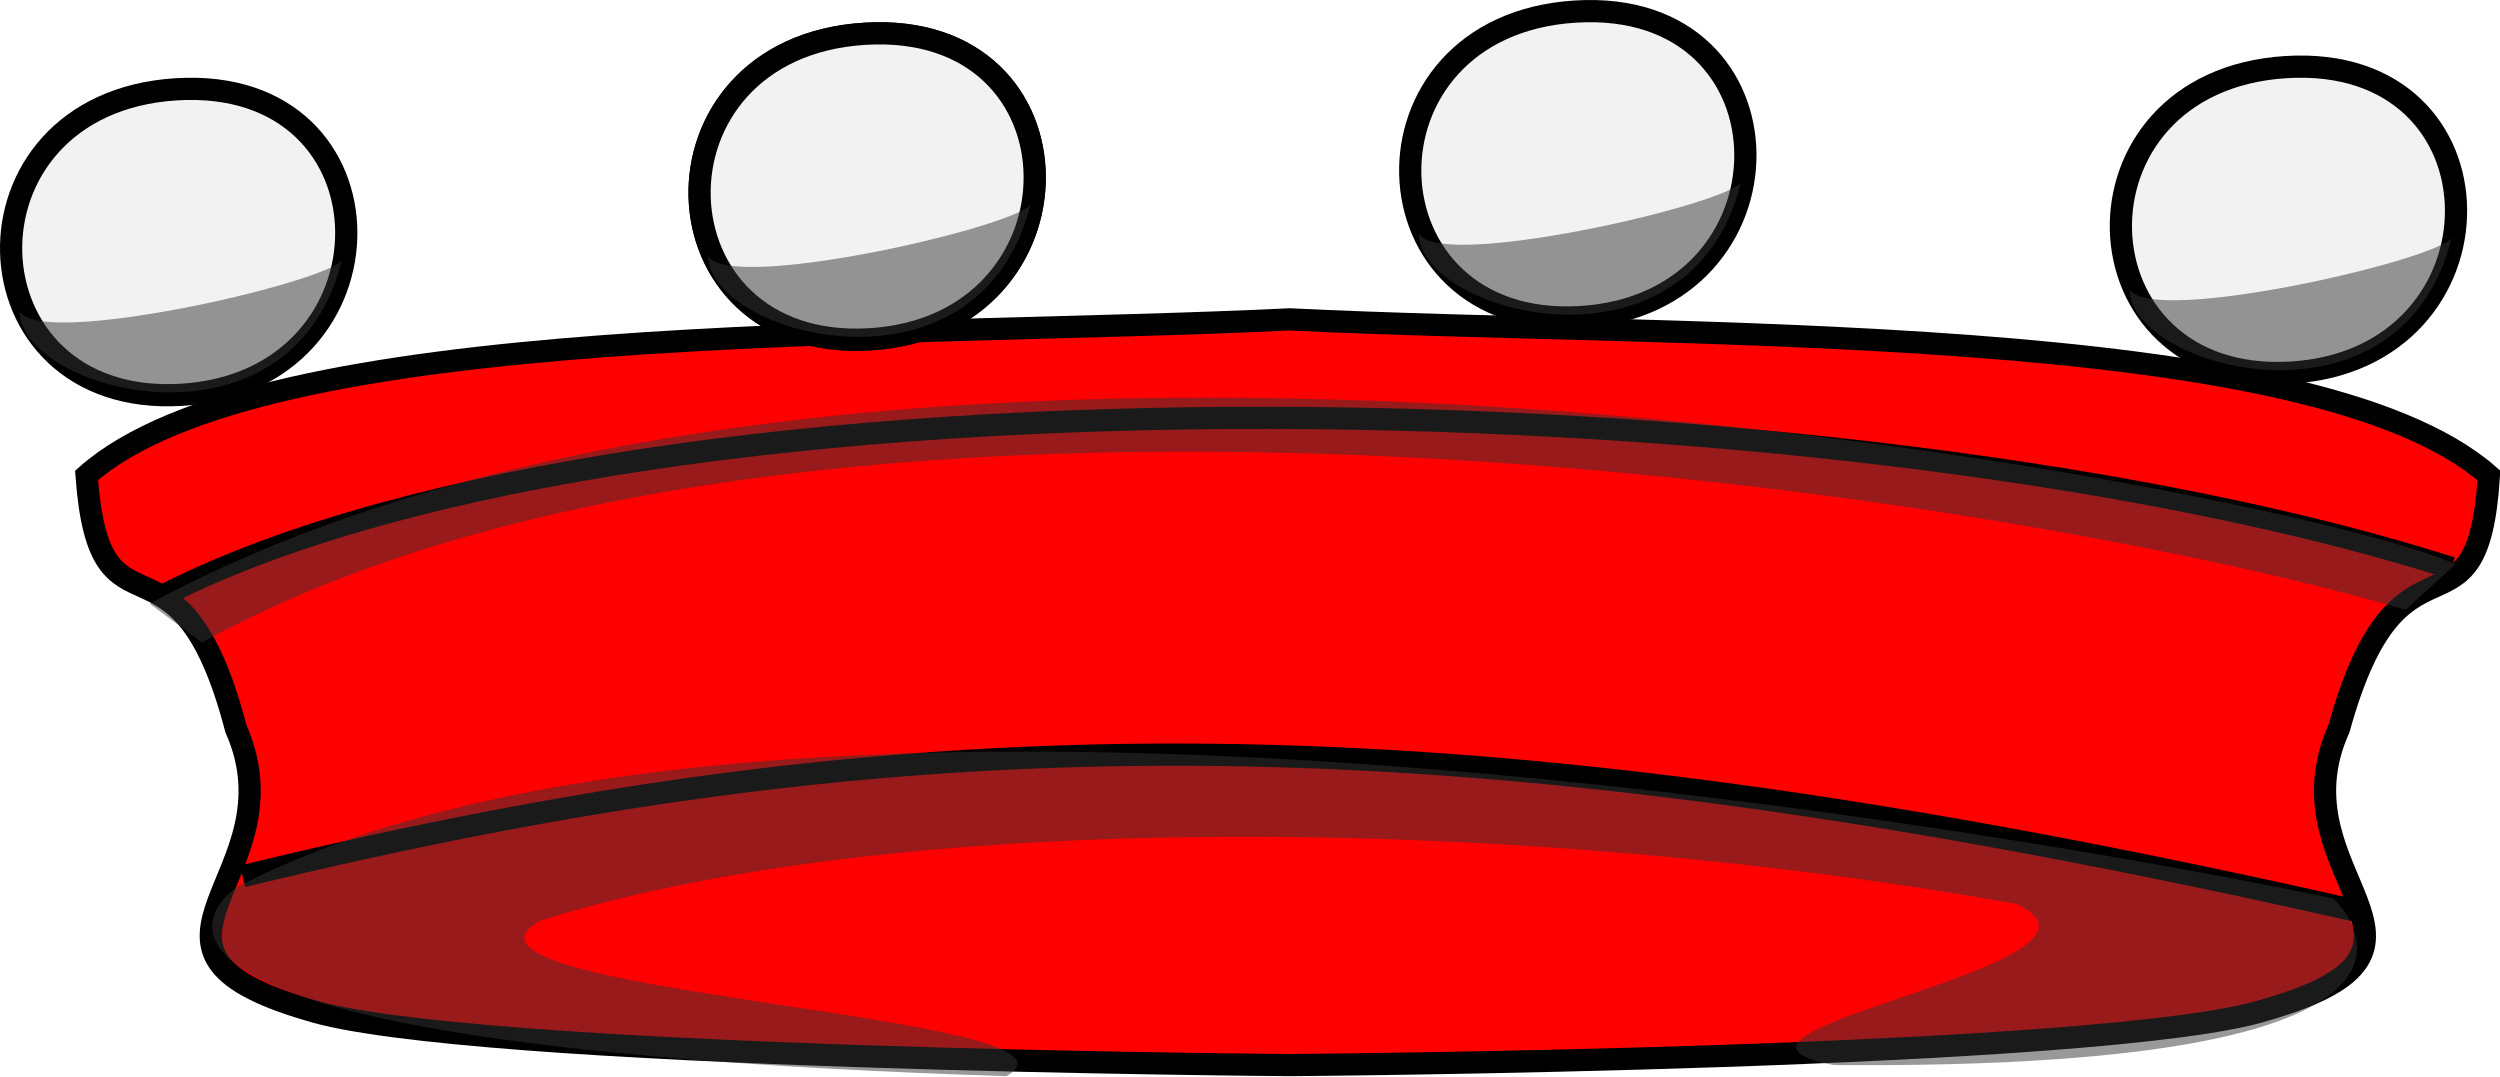
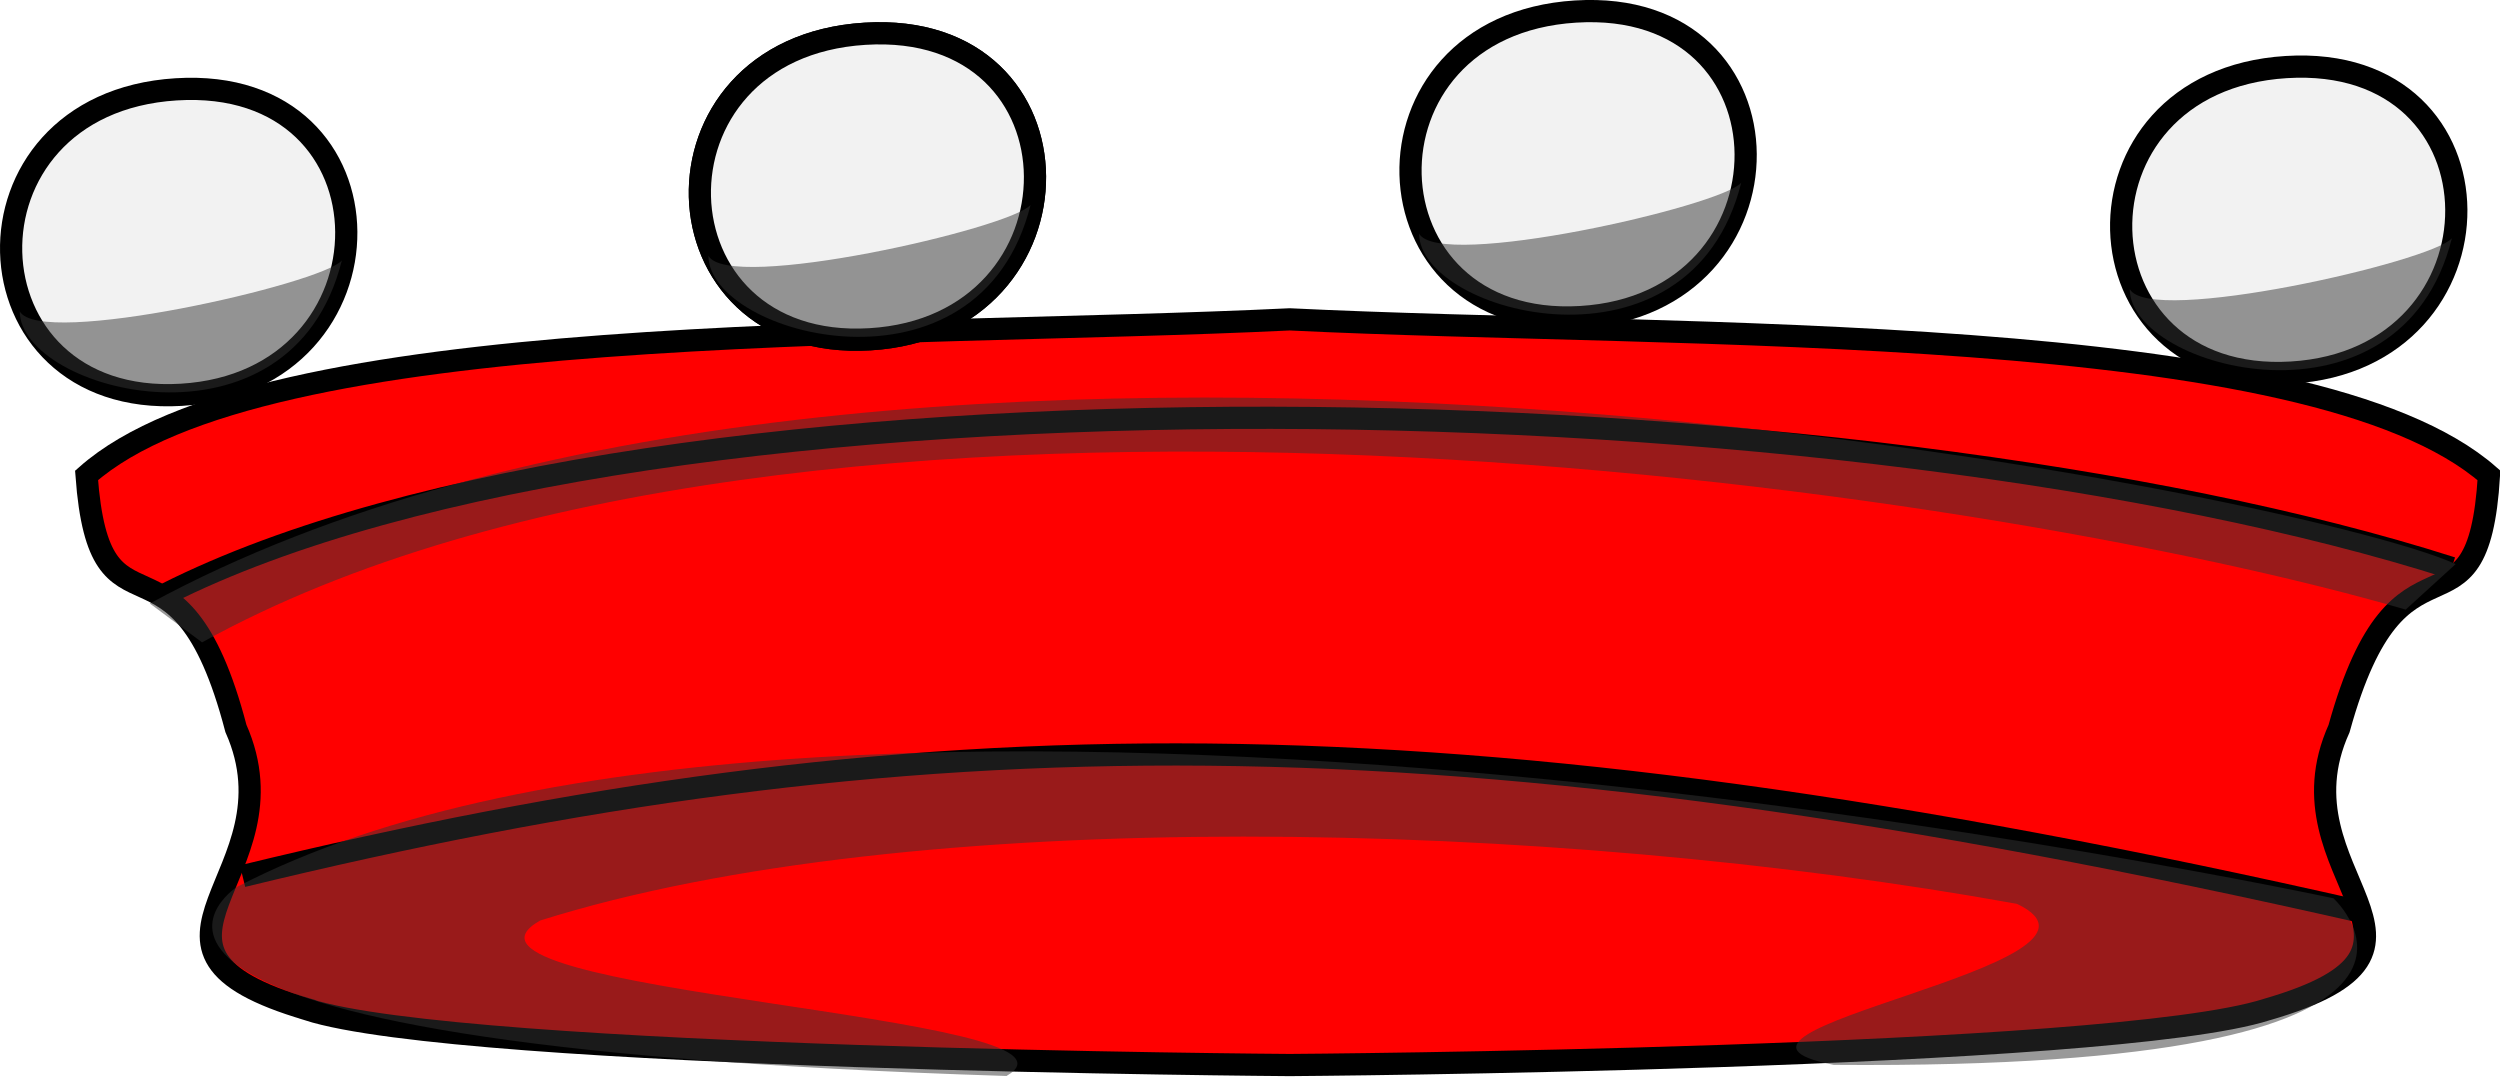
<svg xmlns="http://www.w3.org/2000/svg" width="450.287" height="193.832" id="svg2" version="1.0">
  <defs id="defs4">
    </defs>
-   <g id="layer1" transform="translate(-7.712759,2.832231)">
+   <g id="layer1">
    <g id="body">
-       <path d="M 63.1,179 C 25.7,168 62,155 50.2,128.4 39.8,88.6 25.7,115.6 23.3,82.8 55,54.68 168,58.18 240,54.69 c 71,3.49 184,0 216,28.11 -2,32.8 -16,5.8 -27,45.6 -12,26.6 25,39.6 -13,50.6 -28,9 -176,10 -176,10 0,0 -149,-1 -176.9,-10 z" style="fill:#ff0000;stroke:#000000;stroke-width:4;stroke-miterlimit:4;stroke-opacity:1;stroke-dasharray:none" id="path3764" />
-       <path id="path3767" d="m 37.594,104.179 c 88.1,-44.5 305.67,-38.6 411.67,-4.7" style="fill:none;stroke:#000000;stroke-width:4;stroke-miterlimit:4;stroke-opacity:1;stroke-dasharray:none" />
-       <path id="path3769" d="m 51.4,155 c 120.253,-29.264 216.032,-31.273 382.032,6.527" style="fill:none;stroke:#000000;stroke-width:4;stroke-miterlimit:4;stroke-opacity:1;stroke-dasharray:none" />
-       <path id="path3773" style="opacity:0.5;fill:#333333;fill-opacity:1;fill-rule:evenodd;stroke:none" d="M 44.1,112.9 C 152,53.18 365,84.8 441,107 l 9,-8.2 C 422,85.9 166,34.4 34.7,105.9 z m 6.2,44.1 c 107.7,-56.2 377.7,2 377.7,2 0,0 34,31 -90,30 -31,-6 56,-18 33,-29 -84,-15.2 -199,-18.1 -266,3 -23,13 103,17 84,28 C 7.63,185.26 50.3,157 50.3,157 z" />
-       <path id="path3089" d="M 40.364,68.281 C 80.102,65.91 80.179,10.711 39.439,13.253 -1.3,15.795 0.625,70.652 40.364,68.281 z" style="fill:#f2f2f2;stroke:#000000;stroke-width:4;stroke-linecap:butt;stroke-linejoin:miter;stroke-opacity:1" />
-       <path id="path3091" d="m 11.267,53.237 c 0.058,14.446 48.855,27.481 58.015,-9.16 -3.629,4.234 -54.386,15.814 -58.015,9.16 z" style="opacity:0.5;fill:#333333;stroke:none" />
-       <path id="path3048" d="m 420.364,64.281 c 39.739,-2.371 39.815,-57.57 -0.924,-55.028 -40.739,2.542 -38.815,57.399 0.924,55.028 z" style="fill:#f2f2f2;stroke:#000000;stroke-width:4;stroke-linecap:butt;stroke-linejoin:miter;stroke-opacity:1" />
-       <path id="path3050" d="m 391.267,49.237 c 0.058,14.446 48.855,27.481 58.015,-9.16 -3.629,4.234 -54.386,15.814 -58.015,9.16 z" style="opacity:0.5;fill:#333333;stroke:none" />
-       <path style="fill:#f2f2f2;stroke:#000000;stroke-width:4;stroke-linecap:butt;stroke-linejoin:miter;stroke-opacity:1" d="m 292.364,54.281 c 39.739,-2.371 39.815,-57.57 -0.924,-55.028 -40.739,2.542 -38.815,57.399 0.924,55.028 z" id="path3052" />
-       <path style="opacity:0.5;fill:#333333;stroke:none" d="m 263.267,39.237 c 0.058,14.446 48.855,27.481 58.015,-9.16 -3.629,4.234 -54.386,15.814 -58.015,9.16 z" id="path3054" />
-       <path id="path3068" d="m 164.364,58.281 c 39.739,-2.371 39.815,-57.57 -0.924,-55.028 -40.739,2.542 -38.815,57.399 0.924,55.028 z" style="fill:#f2f2f2;stroke:#000000;stroke-width:4;stroke-linecap:butt;stroke-linejoin:miter;stroke-opacity:1" />
-       <path id="path3070" d="m 135.267,43.237 c 0.058,14.446 48.855,27.481 58.015,-9.16 -3.629,4.234 -54.386,15.814 -58.015,9.16 z" style="opacity:0.5;fill:#333333;stroke:none" />
-       <path style="fill:#f2f2f2;stroke:#000000;stroke-width:4;stroke-linecap:butt;stroke-linejoin:miter;stroke-opacity:1" d="m 164.364,58.281 c 39.739,-2.371 39.815,-57.57 -0.924,-55.028 -40.739,2.542 -38.815,57.399 0.924,55.028 z" id="path3072" />
-       <path style="opacity:0.5;fill:#333333;stroke:none" d="m 135.267,43.237 c 0.058,14.446 48.855,27.481 58.015,-9.16 -3.629,4.234 -54.386,15.814 -58.015,9.16 z" id="path3074" />
+       <path d="M55.39,181.8   C17.99,170.8 54.29,157.8 42.49,131.2 32.09,91.43 17.99,118.4 15.59,85.63 47.29,57.51 160.3,61.01 232.3,57.52   c71,3.49 184,0 216,28.11 -2,32.8 -16,5.8 -27,45.6 -12,26.6 25,39.6 -13,50.6 -28,9 -176,10 -176,10 0,0 -149,-1 -176.9,-10   z " style="fill:#ff0000;stroke:#000000;stroke-width:4;stroke-miterlimit:4;stroke-opacity:1;stroke-dasharray:none" id="path3764" />
+       <path id="path3767" d="m29.88,107   c88.1,-44.5 305.7,-38.6 411.7,-4.7   " style="fill:none;stroke:#000000;stroke-width:4;stroke-miterlimit:4;stroke-opacity:1;stroke-dasharray:none" />
+       <path id="path3769" d="m43.69,157.8   c120.3,-29.26 216,-31.27 382,6.527   " style="fill:none;stroke:#000000;stroke-width:4;stroke-miterlimit:4;stroke-opacity:1;stroke-dasharray:none" />
+       <path id="path3773" style="opacity:0.5;fill:#333333;fill-opacity:1;fill-rule:evenodd;stroke:none" d="M36.39,115.7   C144.3,56.01 357.3,87.63 433.3,109.8   l9,-8.2   C414.3,88.73 158.3,37.23 26.99,108.7   z m6.2,44.1   c107.7,-56.2 377.7,2 377.7,2 0,0 34,31 -90,30 -31,-6 56,-18 33,-29 -84,-15.2 -199,-18.1 -266,3 -23,13 103,17 84,28   C-0.083,188.1 42.59,159.8 42.59,159.8   z " />
+       <path id="path3089" d="M32.65,71.11   C72.39,68.74 72.47,13.54 31.73,16.09 -9.013,18.63 -7.088,73.48 32.65,71.11   z " style="fill:#f2f2f2;stroke:#000000;stroke-width:4;stroke-linecap:butt;stroke-linejoin:miter;stroke-opacity:1" />
+       <path id="path3091" d="m3.554,56.07   c0.058,14.45 48.85,27.48 58.02,-9.16 -3.629,4.234 -54.39,15.81 -58.02,9.16   z " style="opacity:0.5;fill:#333333;stroke:none" />
+       <path id="path3048" d="m412.7,67.11   c39.74,-2.371 39.82,-57.57 -0.924,-55.03 -40.74,2.542 -38.81,57.4 0.924,55.03   z " style="fill:#f2f2f2;stroke:#000000;stroke-width:4;stroke-linecap:butt;stroke-linejoin:miter;stroke-opacity:1" />
+       <path id="path3050" d="m383.6,52.07   c0.058,14.45 48.85,27.48 58.02,-9.16 -3.629,4.234 -54.39,15.81 -58.02,9.16   z " style="opacity:0.5;fill:#333333;stroke:none" />
+       <path style="fill:#f2f2f2;stroke:#000000;stroke-width:4;stroke-linecap:butt;stroke-linejoin:miter;stroke-opacity:1" d="m284.7,57.11   c39.74,-2.371 39.82,-57.57 -0.924,-55.03 -40.74,2.542 -38.81,57.4 0.924,55.03   z " id="path3052" />
+       <path style="opacity:0.5;fill:#333333;stroke:none" d="m255.6,42.07   c0.058,14.45 48.85,27.48 58.02,-9.16 -3.629,4.234 -54.39,15.81 -58.02,9.16   z " id="path3054" />
+       <path id="path3068" d="m156.7,61.11   c39.74,-2.371 39.82,-57.57 -0.924,-55.03 -40.74,2.542 -38.81,57.4 0.924,55.03   z " style="fill:#f2f2f2;stroke:#000000;stroke-width:4;stroke-linecap:butt;stroke-linejoin:miter;stroke-opacity:1" />
+       <path id="path3070" d="m127.6,46.07   c0.058,14.45 48.85,27.48 58.02,-9.16 -3.629,4.234 -54.39,15.81 -58.02,9.16   z " style="opacity:0.5;fill:#333333;stroke:none" />
+       <path style="fill:#f2f2f2;stroke:#000000;stroke-width:4;stroke-linecap:butt;stroke-linejoin:miter;stroke-opacity:1" d="m156.7,61.11   c39.74,-2.371 39.82,-57.57 -0.924,-55.03 -40.74,2.542 -38.81,57.4 0.924,55.03   z " id="path3072" />
+       <path style="opacity:0.5;fill:#333333;stroke:none" d="m127.6,46.07   c0.058,14.45 48.85,27.48 58.02,-9.16 -3.629,4.234 -54.39,15.81 -58.02,9.16   z " id="path3074" />
    </g>
  </g>
</svg>
